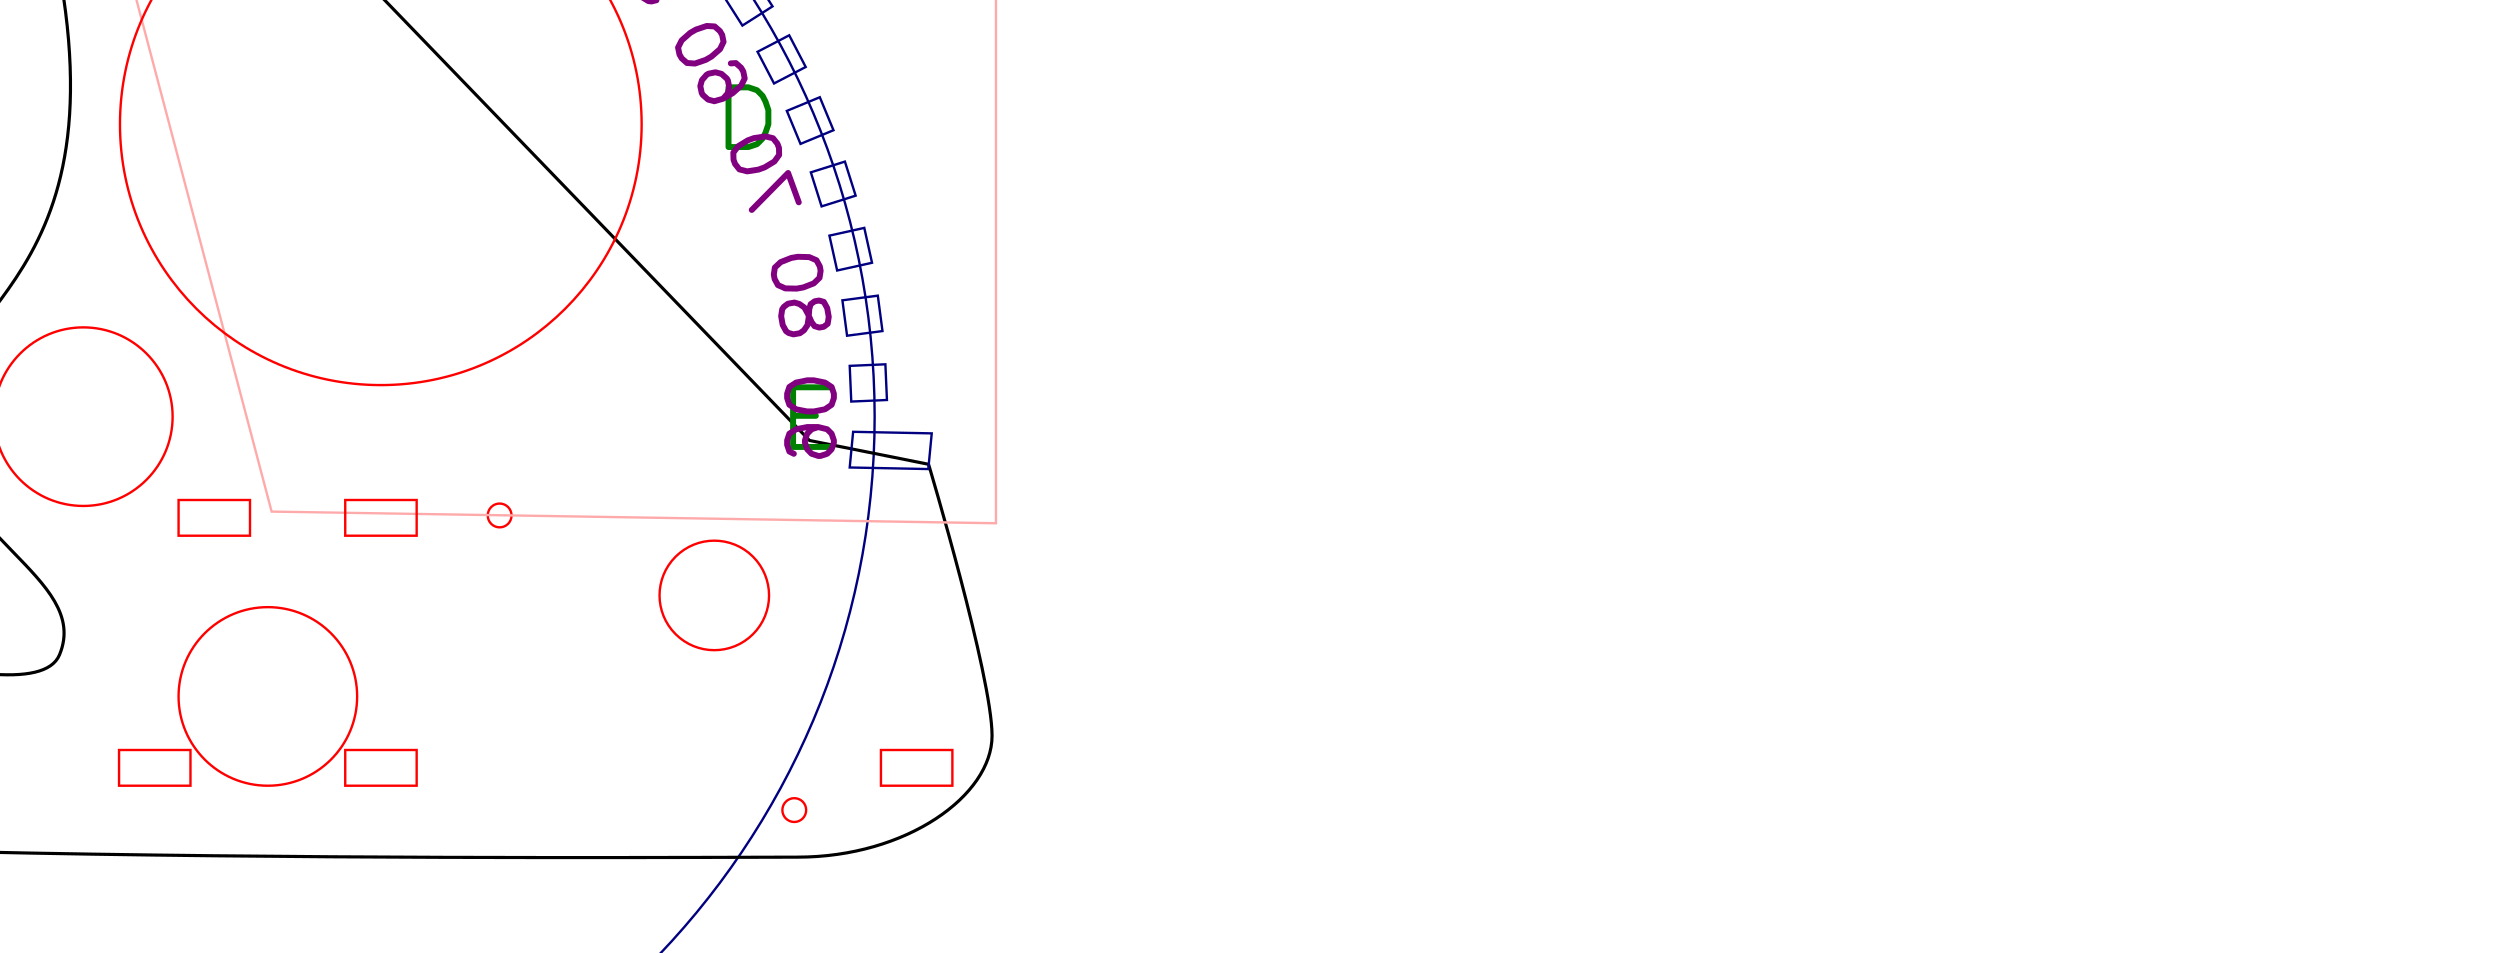
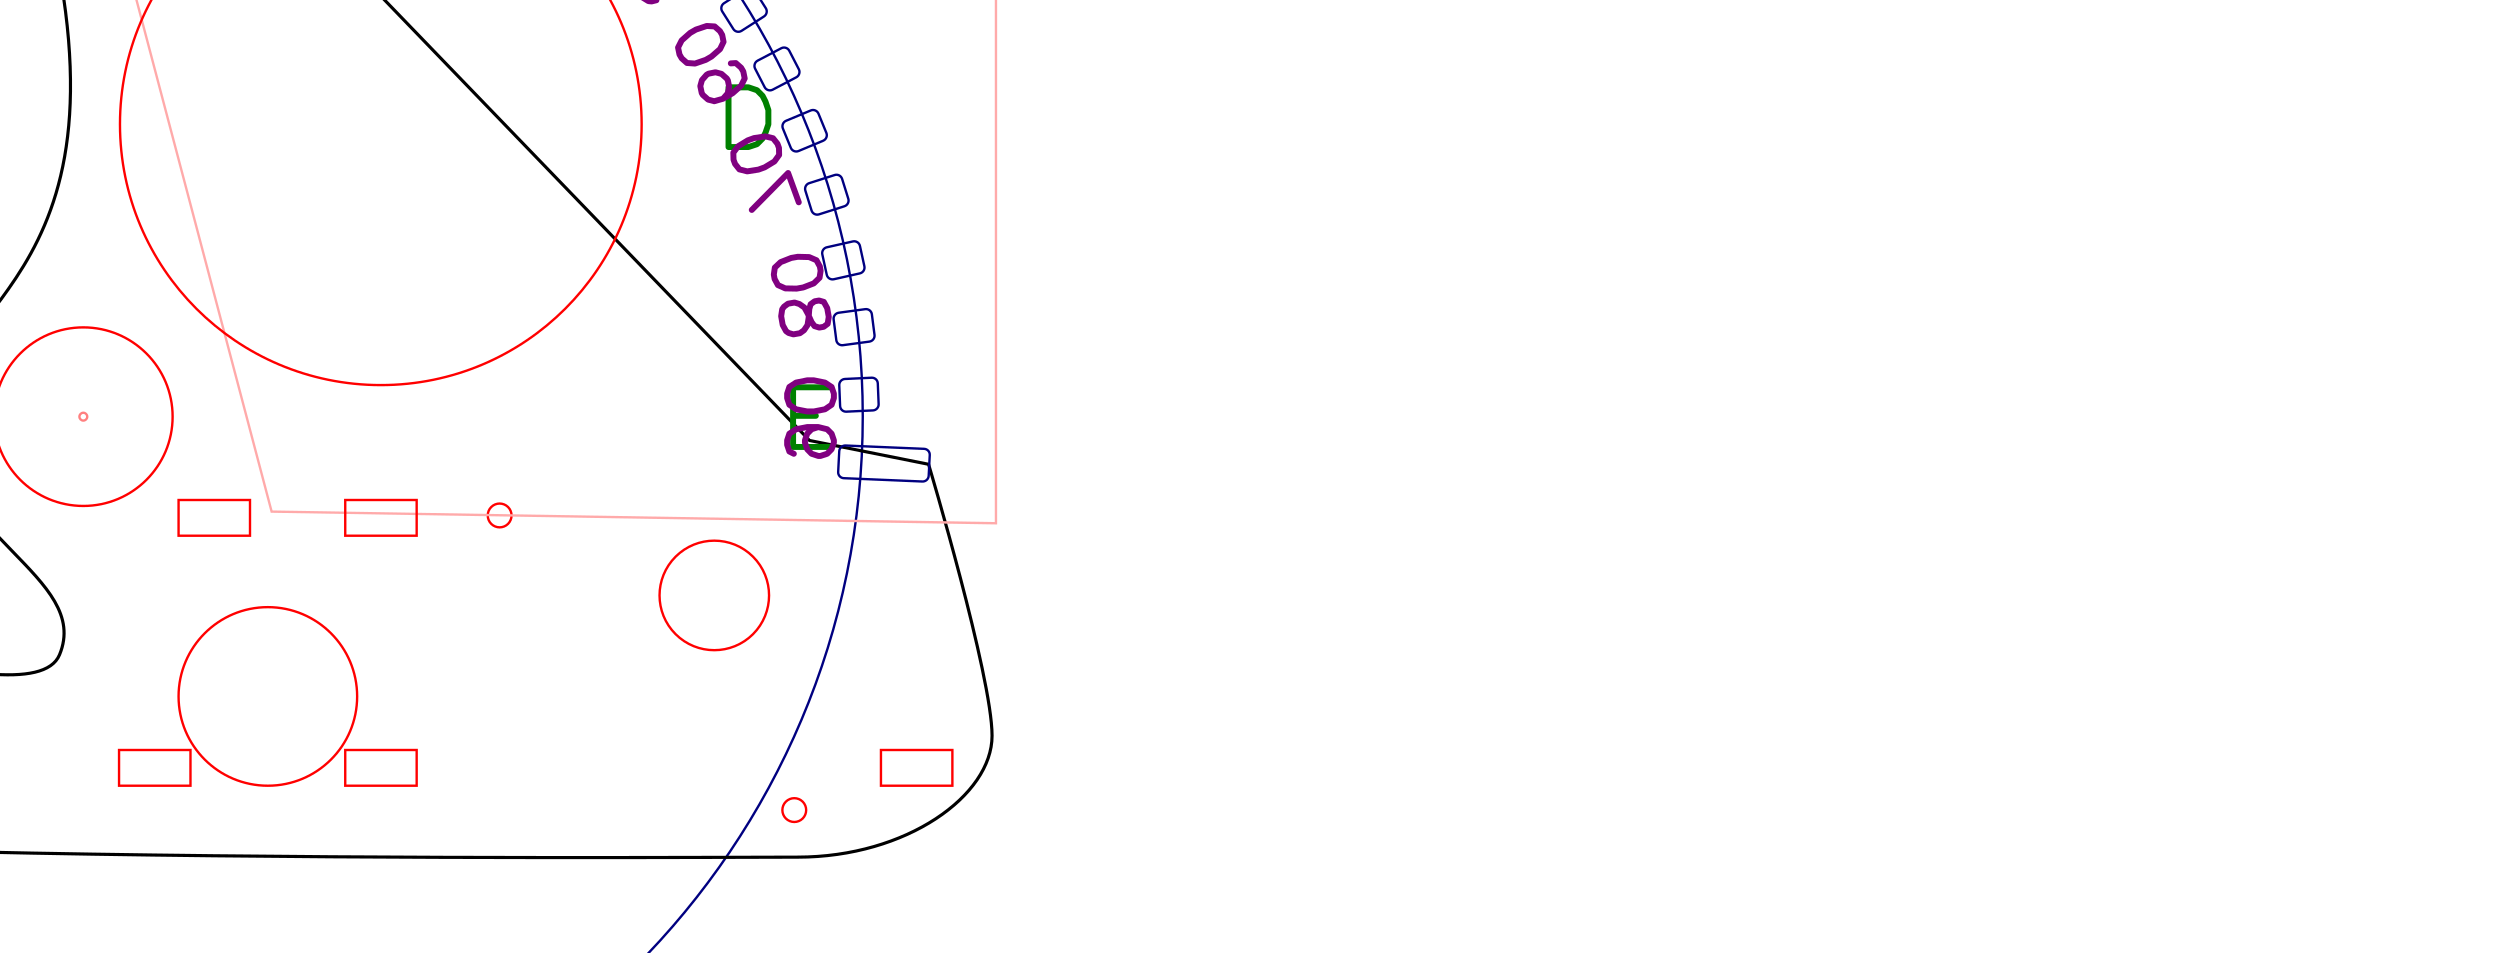
<svg xmlns="http://www.w3.org/2000/svg" id="svg5" version="1.1" viewBox="0 0 210 80" height="80mm" width="210mm">
  <defs id="defs2" />
  <g id="layer1">
-     <circle style="fill:none;stroke:#000080;stroke-width:0.2" id="circle2192" cx="8" cy="35" r="65.47" />
-     <rect style="fill:none;stroke:#000080;stroke-width:0.2" id="rect2874" width="3.007" height="5.632" x="4.397" y="-33.654" transform="matrix(0.9966529,-0.08174925,0.02323428,0.9997301,0,0)" />
-     <rect style="fill:none;stroke:#000080;stroke-width:0.2" id="rect2960" width="3" height="3" x="8.019" y="-31.882" transform="rotate(2.5)" />
-     <rect style="fill:none;stroke:#000080;stroke-width:0.2" id="rect2962" width="3" height="3" x="11" y="-32.844" transform="rotate(7.5)" />
-     <rect style="fill:none;stroke:#000080;stroke-width:0.2" id="rect2964" width="3" height="3" x="13.886" y="-34.061" transform="rotate(12.5)" />
-     <rect style="fill:none;stroke:#000080;stroke-width:0.2" id="rect2966" width="3" height="3" x="16.655" y="-35.526" transform="rotate(17.5)" />
-     <rect style="fill:none;stroke:#000080;stroke-width:0.2" id="rect2968" width="3" height="3" x="19.285" y="-37.226" transform="rotate(22.5)" />
-     <rect style="fill:none;stroke:#000080;stroke-width:0.2" id="rect2970" width="3" height="3" x="21.758" y="-39.149" transform="rotate(27.5)" />
-     <rect style="fill:none;stroke:#000080;stroke-width:0.2" id="rect2972" width="3" height="3" x="24.053" y="-41.28" transform="rotate(32.5)" />
-     <rect style="fill:none;stroke:#000080;stroke-width:0.2" id="rect2974" width="3" height="3" x="26.154" y="-43.603" transform="rotate(37.5)" />
+     <circle style="fill:none;stroke:#000080;stroke-width:0.2" id="circle2192" cx="7.002" cy="34.972" r="65.47" />
+     <rect style="fill:none;stroke:#000080;stroke-width:0.2" id="rect2960" width="2.748" height="3.24" x="8.238" y="-32.159" ry="0.5" rx="0.5" transform="matrix(0.9988897,0.04711084,-0.04038578,0.9991842,0,0)" />
    <g id="g1478" style="stroke:#ff0000" transform="translate(-243,-7)">
      <rect style="fill:none;stroke:#ff0000;stroke-width:0.2" id="rect1348" width="6" height="3" x="195" y="70" />
      <rect style="fill:none;stroke:#ff0000;stroke-width:0.2" id="rect1474" width="6" height="3" x="219" y="70" />
    </g>
-     <rect style="fill:none;stroke:#000080;stroke-width:0.2" id="rect1629" width="3" height="3" x="28.045" y="-46.1" transform="rotate(42.5)" />
-     <rect style="fill:none;stroke:#000080;stroke-width:0.2" id="rect1631" width="3" height="3" x="29.71" y="-48.753" transform="rotate(47.5)" />
-     <rect style="fill:none;stroke:#000080;stroke-width:0.2" id="rect1633" width="3" height="3" x="31.138" y="-51.541" transform="rotate(52.5)" />
-     <rect style="fill:none;stroke:#000080;stroke-width:0.2" id="rect1635" width="3" height="3" x="32.318" y="-54.442" transform="rotate(57.5)" />
-     <rect style="fill:none;stroke:#000080;stroke-width:0.2" id="rect1637" width="3" height="3" x="33.24" y="-57.435" transform="rotate(62.5)" />
    <path id="circle1643" style="fill:none;stroke:#ff0000;stroke-width:0.2" d="m 42.677,44.005 a 1,1 0 0 1 -1.414,0 1,1 0 0 1 0,-1.414 1,1 0 0 1 1.414,0 1,1 0 0 1 0,1.414 z m 24.749,24.749 a 1,1 0 0 1 -1.414,0 1,1 0 0 1 0,-1.414 1,1 0 0 1 1.414,0 1,1 0 0 1 0,1.414 z m -4.172,-15.486 a 4.6,4.6 0 0 1 -6.505,0 4.6,4.6 0 0 1 0,-6.505 4.6,4.6 0 0 1 6.505,0 4.6,4.6 0 0 1 0,6.505 z" />
-     <path style="fill:none;stroke:#000000;stroke-width:0.265px;stroke-linecap:butt;stroke-linejoin:miter;stroke-opacity:1" d="m 78,39 c 0,0 5.333,17.806 5.333,22.806 C 83.333,66.806 76.17,72 67,72 57.83,72 -42.764,72.716 -49.52,67.855 -56.277,62.993 -50,49 -38,49 -26,49 2.502,61.013 5,55 7.724,48.444 -5,45 -5,35 -5,25 12.552,23.462 3.157,-10.253 1.952,-14.577 -3.814,-34.637 4,-34 l 3.405,5 1.154,4.391 L 68,37 Z" id="path1680" />
+     <path style="fill:none;stroke:#000000;stroke-width:0.265px;stroke-linecap:butt;stroke-linejoin:miter;stroke-opacity:1" d="m 78,39 c 0,0 5.333,17.806 5.333,22.806 C 83.333,66.806 76.17,72 67,72 57.83,72 -42.764,72.716 -49.52,67.855 -56.277,62.993 -50,49 -38,49 -26,49 2.502,61.013 5,55 7.724,48.444 -5,45 -5,35 -5,25 12.552,23.462 3.157,-10.253 1.952,-14.577 -3.747,-34.896 4.067,-34.26 l 3.339,5.259 1.154,4.391 L 68,37 Z" id="path1680" />
    <path id="rect4148" style="fill:none;stroke:#ffaaaa;stroke-width:0.2" d="M 3.093,-31.695 H 83.661 V 43.954 L 22.817,42.975 Z" />
-     <rect style="fill:none;stroke:#000080;stroke-width:0.2" id="rect848" width="3" height="3" x="33.898" y="-60.498" transform="rotate(67.5)" />
-     <rect style="fill:none;stroke:#000080;stroke-width:0.2" id="rect962" width="3" height="3" x="34.287" y="-63.606" transform="rotate(72.5)" />
-     <rect style="fill:none;stroke:#000080;stroke-width:0.2" id="rect964" width="3" height="3" x="34.403" y="-66.736" transform="rotate(77.5)" />
-     <rect style="fill:none;stroke:#000080;stroke-width:0.2" id="rect966" width="3" height="3" x="34.246" y="-69.864" transform="rotate(82.5)" />
-     <rect style="fill:none;stroke:#000080;stroke-width:0.2" id="rect968" width="3" height="3" x="33.817" y="-72.967" transform="rotate(87.5)" />
-     <rect style="fill:none;stroke:#000080;stroke-width:0.2" id="rect970" width="3.011" height="6.604" x="34.946" y="-81.628" transform="matrix(-0.09573939,0.9954064,-0.9998037,-0.01981576,0,0)" />
    <rect style="fill:none;stroke:#ff0000;stroke-width:0.2" id="rect2314" width="6" height="3" x="15" y="42" />
    <rect style="fill:none;stroke:#ff0000;stroke-width:0.2" id="rect2316" width="6" height="3" x="29" y="42" />
    <rect style="fill:none;stroke:#ff0000;stroke-width:0.2" id="rect2320" width="6" height="3" x="10" y="63" />
    <rect style="fill:none;stroke:#ff0000;stroke-width:0.2" id="rect2322" width="6" height="3" x="29" y="63" />
    <circle style="fill:none;stroke:#ff0000;stroke-width:0.2" id="path1243" cx="31.988" cy="10.438" r="21.91" />
    <rect style="fill:none;stroke:#ff0000;stroke-width:0.2" id="rect862" width="6" height="3" x="74" y="63" />
    <circle style="fill:none;stroke:#ff0000;stroke-width:0.2" id="circle1083" cx="22.5" cy="58.5" r="7.5" />
    <circle style="fill:none;stroke:#ff0000;stroke-width:0.2" id="circle1722" cx="7" cy="35" r="7.5" />
    <g style="fill:none;stroke:#008000;stroke-width:0.699;stroke-linecap:round;stroke-linejoin:round;stroke-miterlimit:4;stroke-dasharray:none" id="g2216" transform="matrix(0.7154502,0,0,0.7154502,-3.508744,11.82915)">
      <path d="m 16.429,-54.237 -2.667,7.006 m 2.667,-7.006 2.667,7.006 m -4.339,-2.328 h 3.344" style="stroke:#008000;stroke-width:0.699;stroke-miterlimit:4;stroke-dasharray:none" id="path2166" />
      <path d="m 42.518,-49.231 v 7.006 m 0,-7.006 h 3.006 l 0.995,0.339 0.339,0.339 0.339,0.656 v 0.677 l -0.339,0.656 -0.339,0.339 -0.995,0.339 m -3.006,0 h 3.006 l 0.995,0.328 0.339,0.328 0.339,0.677 v 0.995 l -0.339,0.667 -0.339,0.333 -0.995,0.333 h -3.006" style="stroke:#008000;stroke-width:0.699;stroke-miterlimit:4;stroke-dasharray:none" id="path2168" />
      <path d="m 78.964,-28.466 -0.339,-0.667 -0.667,-0.667 -0.667,-0.339 h -1.333 l -0.667,0.339 -0.667,0.667 -0.339,0.667 -0.328,0.995 v 1.672 l 0.328,0.995 0.339,0.672 0.667,0.667 0.667,0.333 h 1.333 l 0.667,-0.333 0.667,-0.667 0.339,-0.672" style="stroke:#008000;stroke-width:0.699;stroke-miterlimit:4;stroke-dasharray:none" id="path2170" />
      <path d="m 90.439,-6.28 v 7.006 m 0,-7.006 h 2.339 l 1.005,0.339 0.656,0.667 0.339,0.667 0.339,0.995 v 1.672 l -0.339,0.995 -0.339,0.672 -0.656,0.667 -1.005,0.333 h -2.339" style="stroke:#008000;stroke-width:0.699;stroke-miterlimit:4;stroke-dasharray:none" id="path2172" />
      <path d="m 98.02,28.94 v 7.006 m 0,-7.006 h 4.339 m -4.339,3.344 h 2.667 m -2.667,3.662 h 4.339" style="stroke:#008000;stroke-width:0.699;stroke-miterlimit:4;stroke-dasharray:none" id="path2174" />
      <path d="m 16.505,-54.199 0.779,0.265 0.531,0.779 0.257,1.31 v 0.779 l -0.257,1.31 -0.531,0.783 -0.779,0.261 H 15.983 l -0.788,-0.261 -0.514,-0.783 -0.265,-1.31 v -0.779 l 0.265,-1.31 0.514,-0.779 0.788,-0.265 h 0.522" style="stroke:#800080;stroke-width:0.699;stroke-miterlimit:4;stroke-dasharray:none" id="path2176" />
      <g id="g2538" style="stroke:#800080;stroke-width:0.892;stroke-miterlimit:4;stroke-dasharray:none" transform="matrix(-0.7714054,-0.1360196,-0.1360196,0.7714054,-61.59574,-4.106234)">
        <path d="m -111.218,-80.116 0.656,-0.328 1.005,-1.005 v 7.006" style="stroke:#800080;stroke-width:0.892;stroke-miterlimit:4;stroke-dasharray:none" id="path2178" />
        <path d="m -103.556,-81.45 -0.995,0.339 -0.677,0.995 -0.328,1.672 v 0.995 l 0.328,1.672 0.677,1 0.995,0.333 h 0.667 l 1.005,-0.333 0.656,-1 0.339,-1.672 v -0.995 l -0.339,-1.672 -0.656,-0.995 -1.005,-0.339 h -0.667" style="stroke:#800080;stroke-width:0.892;stroke-miterlimit:4;stroke-dasharray:none" id="path2180" />
      </g>
      <g id="g2534" style="stroke:#800080;stroke-width:0.892" transform="matrix(-0.7360665,-0.2679063,-0.2679063,0.7360665,-41.78629,-12.53484)">
        <path d="m -94.56,-79.777 v -0.339 l 0.339,-0.656 0.339,-0.339 0.656,-0.339 h 1.333 l 0.677,0.339 0.328,0.339 0.328,0.656 v 0.677 l -0.328,0.656 -0.667,1.005 -3.334,3.334 h 4.667" style="stroke:#800080;stroke-width:0.892;stroke-miterlimit:4;stroke-dasharray:none" id="path2182" />
        <path d="m -86.221,-81.45 -0.995,0.339 -0.677,0.995 -0.328,1.672 v 0.995 l 0.328,1.672 0.677,1 0.995,0.333 h 0.667 l 1.005,-0.333 0.656,-1 0.339,-1.672 v -0.995 l -0.339,-1.672 -0.656,-0.995 -1.005,-0.339 h -0.667" style="stroke:#800080;stroke-width:0.892;stroke-miterlimit:4;stroke-dasharray:none" id="path2184" />
      </g>
      <g id="g2530" style="stroke:#800080;stroke-width:0.892" transform="matrix(-0.6783625,-0.3916528,-0.3916528,0.6783625,-20.76652,-15.07971)">
        <path d="m -76.886,-81.45 h 3.662 l -1.99,2.667 h 0.995 l 0.667,0.339 0.328,0.339 0.339,0.995 v 0.667 l -0.339,1 -0.656,0.667 -1.005,0.333 h -1.005 l -0.995,-0.333 -0.339,-0.333 -0.328,-0.667" style="stroke:#800080;stroke-width:0.892;stroke-miterlimit:4;stroke-dasharray:none" id="path2186" />
        <path d="m -68.885,-81.45 -0.995,0.339 -0.677,0.995 -0.328,1.672 v 0.995 l 0.328,1.672 0.677,1 0.995,0.333 h 0.667 l 1.005,-0.333 0.656,-1 0.339,-1.672 v -0.995 l -0.339,-1.672 -0.656,-0.995 -1.005,-0.339 h -0.667" style="stroke:#800080;stroke-width:0.892;stroke-miterlimit:4;stroke-dasharray:none" id="path2188" />
      </g>
      <g id="g2526" style="stroke:#800080;stroke-width:0.892" transform="matrix(-0.6000469,-0.5034991,-0.5034991,0.6000469,-1.398849,-11.89908)">
        <path d="m -56.883,-81.45 -3.334,4.678 h 5.006 m -1.672,-4.678 v 7.006" style="stroke:#800080;stroke-width:0.892;stroke-miterlimit:4;stroke-dasharray:none" id="path2190" />
        <path d="m -51.55,-81.45 -0.995,0.339 -0.677,0.995 -0.328,1.672 v 0.995 l 0.328,1.672 0.677,1 0.995,0.333 h 0.667 l 1.005,-0.333 0.656,-1 0.339,-1.672 v -0.995 l -0.339,-1.672 -0.656,-0.995 -1.005,-0.339 h -0.667" style="stroke:#800080;stroke-width:0.892;stroke-miterlimit:4;stroke-dasharray:none" id="path2192" />
      </g>
      <g id="g2522" style="stroke:#800080;stroke-width:0.892" transform="matrix(-0.5034991,-0.6000469,-0.6000469,0.5034991,14.91035,-4.083944)">
        <path d="m -38.882,-81.45 h -3.334 l -0.339,3.006 0.339,-0.339 0.995,-0.328 h 1.005 l 1.005,0.328 0.656,0.677 0.339,0.995 v 0.667 l -0.339,1 -0.656,0.667 -1.005,0.333 h -1.005 l -0.995,-0.333 -0.339,-0.333 -0.328,-0.667" style="stroke:#800080;stroke-width:0.892;stroke-miterlimit:4;stroke-dasharray:none" id="path2194" />
        <path d="m -34.214,-81.45 -0.995,0.339 -0.677,0.995 -0.328,1.672 v 0.995 l 0.328,1.672 0.677,1 0.995,0.333 h 0.667 l 1.005,-0.333 0.656,-1 0.339,-1.672 v -0.995 l -0.339,-1.672 -0.656,-0.995 -1.005,-0.339 h -0.667" style="stroke:#800080;stroke-width:0.892;stroke-miterlimit:4;stroke-dasharray:none" id="path2196" />
      </g>
      <g id="g2518" style="stroke:#800080;stroke-width:0.892" transform="matrix(-0.3916528,-0.6783625,-0.6783625,0.3916528,27.83242,8.022007)">
        <path d="m -21.218,-80.444 -0.328,-0.667 -1.005,-0.339 h -0.656 l -1.005,0.339 -0.667,0.995 -0.339,1.672 v 1.672 l 0.339,1.328 0.667,0.667 1.005,0.333 h 0.328 l 1.005,-0.333 0.656,-0.667 0.339,-1 v -0.328 l -0.339,-1.005 -0.656,-0.667 -1.005,-0.339 h -0.328 l -1.005,0.339 -0.667,0.667 -0.339,1.005" style="stroke:#800080;stroke-width:0.892;stroke-miterlimit:4;stroke-dasharray:none" id="path2198" />
        <path d="m -16.879,-81.45 -0.995,0.339 -0.677,0.995 -0.328,1.672 v 0.995 l 0.328,1.672 0.677,1 0.995,0.333 h 0.667 l 1.005,-0.333 0.656,-1 0.339,-1.672 v -0.995 l -0.339,-1.672 -0.656,-0.995 -1.005,-0.339 h -0.667" style="stroke:#800080;stroke-width:0.892;stroke-miterlimit:4;stroke-dasharray:none" id="path2200" />
      </g>
      <g id="g2514" style="stroke:#800080;stroke-width:0.892" transform="matrix(-0.2679063,-0.7360665,-0.7360665,0.2679063,36.53258,22.99283)">
        <path d="m -3.544,-81.45 -3.334,7.006 m -1.333,-7.006 h 4.667" style="stroke:#800080;stroke-width:0.892;stroke-miterlimit:4;stroke-dasharray:none" id="path2202" />
        <path d="m 0.457,-81.45 -0.995,0.339 -0.677,0.995 -0.328,1.672 v 0.995 l 0.328,1.672 0.677,1 0.995,0.333 h 0.667 l 1.005,-0.333 0.656,-1 0.339,-1.672 v -0.995 L 2.785,-80.116 2.129,-81.111 1.124,-81.45 H 0.457" style="stroke:#800080;stroke-width:0.892;stroke-miterlimit:4;stroke-dasharray:none" id="path2204" />
      </g>
      <g id="g2510" style="stroke:#800080;stroke-width:0.892" transform="matrix(-0.1360196,-0.7714054,-0.7714054,0.1360196,40.84204,40.06845)">
        <path d="m 10.785,-81.45 -0.995,0.339 -0.339,0.667 v 0.667 l 0.339,0.667 0.667,0.328 1.333,0.339 1.005,0.339 0.656,0.656 0.339,0.677 v 0.995 l -0.339,0.667 -0.328,0.333 -1.005,0.333 H 10.785 L 9.791,-74.777 9.452,-75.11 9.124,-75.777 v -0.995 l 0.328,-0.677 0.677,-0.656 0.995,-0.339 1.333,-0.339 0.667,-0.328 0.328,-0.667 v -0.667 l -0.328,-0.667 -1.005,-0.339 h -1.333" style="stroke:#800080;stroke-width:0.892;stroke-miterlimit:4;stroke-dasharray:none" id="path2206" />
        <path d="m 17.792,-81.45 -0.995,0.339 -0.677,0.995 -0.328,1.672 v 0.995 l 0.328,1.672 0.677,1 0.995,0.333 h 0.667 l 1.005,-0.333 0.656,-1 0.339,-1.672 v -0.995 l -0.339,-1.672 -0.656,-0.995 -1.005,-0.339 h -0.667" style="stroke:#800080;stroke-width:0.892;stroke-miterlimit:4;stroke-dasharray:none" id="path2208" />
      </g>
      <g id="g2506" style="stroke:#800080;stroke-width:0.892" transform="matrix(0,-0.7833056,-0.7833056,0,39.00913,57.72418)">
        <path d="m 30.788,-79.111 -0.328,1.005 -0.667,0.656 -0.995,0.339 h -0.339 l -0.995,-0.339 -0.677,-0.656 -0.328,-1.005 v -0.328 l 0.328,-1.005 0.677,-0.667 0.995,-0.339 h 0.339 l 0.995,0.339 0.667,0.667 0.328,1.333 v 1.662 l -0.328,1.672 -0.667,1 -0.995,0.333 h -0.677 l -0.995,-0.333 -0.339,-0.667" style="stroke:#800080;stroke-width:0.892;stroke-miterlimit:4;stroke-dasharray:none" id="path2210" />
        <path d="m 35.127,-81.45 -0.995,0.339 -0.677,0.995 -0.328,1.672 v 0.995 l 0.328,1.672 0.677,1 0.995,0.333 h 0.667 l 1.005,-0.333 0.656,-1 0.339,-1.672 v -0.995 l -0.339,-1.672 -0.656,-0.995 -1.005,-0.339 h -0.667" style="stroke:#800080;stroke-width:0.892;stroke-miterlimit:4;stroke-dasharray:none" id="path2212" />
      </g>
    </g>
+     <rect style="fill:#00ff00;stroke:#000000;stroke-width:0.1;stroke-miterlimit:4;stroke-dasharray:none" id="rect914" width="3" height="3" x="8.043" y="-38.262" transform="rotate(5)" />
+     <circle style="fill:none;stroke:#ff8080;stroke-width:0.2" id="circle2853" cx="7" cy="35" r="0.329" />
+     <rect style="fill:none;stroke:#000080;stroke-width:0.2" id="rect2953" width="2.748" height="3.24" x="11.23" y="-33.044" ry="0.5" rx="0.5" transform="matrix(0.9909826,0.1339905,-0.1273167,0.9918621,0,0)" />
+     <rect style="fill:none;stroke:#000080;stroke-width:0.2" id="rect2955" width="2.748" height="3.24" x="14.135" y="-34.186" ry="0.5" rx="0.5" transform="matrix(0.9755336,0.2198505,-0.2132787,0.9769914,0,0)" />
+     <rect style="fill:none;stroke:#000080;stroke-width:0.2" id="rect2957" width="2.748" height="3.24" x="16.931" y="-35.576" ry="0.5" rx="0.5" transform="matrix(0.9526602,0.3040372,-0.2976176,0.9546852,0,0)" />
+     <rect style="fill:none;stroke:#000080;stroke-width:0.2" id="rect2959" width="2.748" height="3.24" x="19.597" y="-37.204" ry="0.5" rx="0.5" transform="matrix(0.9225364,0.3859101,-0.3796913,0.9251132,0,0)" />
+     <rect style="fill:none;stroke:#000080;stroke-width:0.2" id="rect2961" width="2.748" height="3.24" x="22.113" y="-39.056" ry="0.5" rx="0.5" transform="matrix(0.8853916,0.4648459,-0.4588754,0.8885006,0,0)" />
+     <rect style="fill:none;stroke:#000080;stroke-width:0.2" id="rect2963" width="2.748" height="3.24" x="24.459" y="-41.12" ry="0.5" rx="0.5" transform="matrix(0.8415084,0.540244,-0.5345672,0.845126,0,0)" />
+     <rect style="fill:none;stroke:#000080;stroke-width:0.2" id="rect2965" width="2.748" height="3.24" x="26.617" y="-43.38" ry="0.5" rx="0.5" transform="matrix(0.7912208,0.6115305,-0.6061906,0.7953194,0,0)" />
+     <rect style="fill:none;stroke:#000080;stroke-width:0.2" id="rect2967" width="2.748" height="3.24" x="28.572" y="-45.817" ry="0.5" rx="0.5" transform="matrix(0.7349116,0.6781629,-0.6732005,0.73946,0,0)" />
+     <rect style="fill:none;stroke:#000080;stroke-width:0.2" id="rect2969" width="2.748" height="3.24" x="30.308" y="-48.414" ry="0.5" rx="0.5" transform="matrix(0.6730093,0.7396341,-0.735087,0.6779728,0,0)" />
+     <rect style="fill:none;stroke:#000080;stroke-width:0.2" id="rect2971" width="2.748" height="3.24" x="31.812" y="-51.151" ry="0.5" rx="0.5" transform="matrix(0.6059849,0.7954761,-0.791379,0.6113259,0,0)" />
+     <rect style="fill:none;stroke:#000080;stroke-width:0.2" id="rect2973" width="2.748" height="3.24" x="33.072" y="-54.008" ry="0.5" rx="0.5" transform="matrix(0.5343486,0.8452642,-0.8416481,0.5400264,0,0)" />
+     <rect style="fill:none;stroke:#000080;stroke-width:0.2" id="rect2975" width="2.748" height="3.24" x="34.08" y="-56.961" ry="0.5" rx="0.5" transform="matrix(0.4586457,0.8886192,-0.8855118,0.464617,0,0)" />
+     <rect style="fill:none;stroke:#000080;stroke-width:0.2" id="rect2977" width="2.748" height="3.24" x="34.827" y="-59.989" ry="0.5" rx="0.5" transform="matrix(0.3794521,0.9252114,-0.9226361,0.3856715,0,0)" />
+     <rect style="fill:none;stroke:#000080;stroke-width:0.2" id="rect2979" width="2.748" height="3.24" x="35.308" y="-63.07" ry="0.5" rx="0.5" transform="matrix(0.2973707,0.9547621,-0.9527387,0.3037909,0,0)" />
+     <rect style="fill:none;stroke:#000080;stroke-width:0.2" id="rect2981" width="2.748" height="3.24" x="35.518" y="-66.178" ry="0.5" rx="0.5" transform="matrix(0.2130261,0.9770465,-0.9755904,0.2195982,0,0)" />
+     <rect style="fill:none;stroke:#000080;stroke-width:0.2" id="rect2983" width="2.748" height="3.24" x="35.457" y="-69.291" ry="0.5" rx="0.5" transform="matrix(0.1270602,0.991895,-0.9910172,0.1337343,0,0)" />
+     <rect style="fill:none;stroke:#000080;stroke-width:0.2" id="rect2985" width="2.748" height="3.24" x="35.125" y="-72.385" ry="0.5" rx="0.5" transform="matrix(0.04012739,0.9991946,-0.9989018,0.04685255,0,0)" />
+     <rect style="fill:none;stroke:#000080;stroke-width:0.2" id="rect2987" width="2.748" height="7.61" x="34.391" y="-79.979" ry="0.5" rx="0.5" transform="matrix(-0.05181861,0.9986565,-0.9991074,-0.04224265,0,0)" />
+     <rect style="fill:none;stroke:#000080;stroke-width:0.2" id="rect3402" width="2.748" height="5.777" x="5.132" y="-34.091" ry="0.5" rx="0.5" transform="matrix(0.9993007,-0.03739268,0.04543273,0.9989674,0,0)" />
  </g>
</svg>
